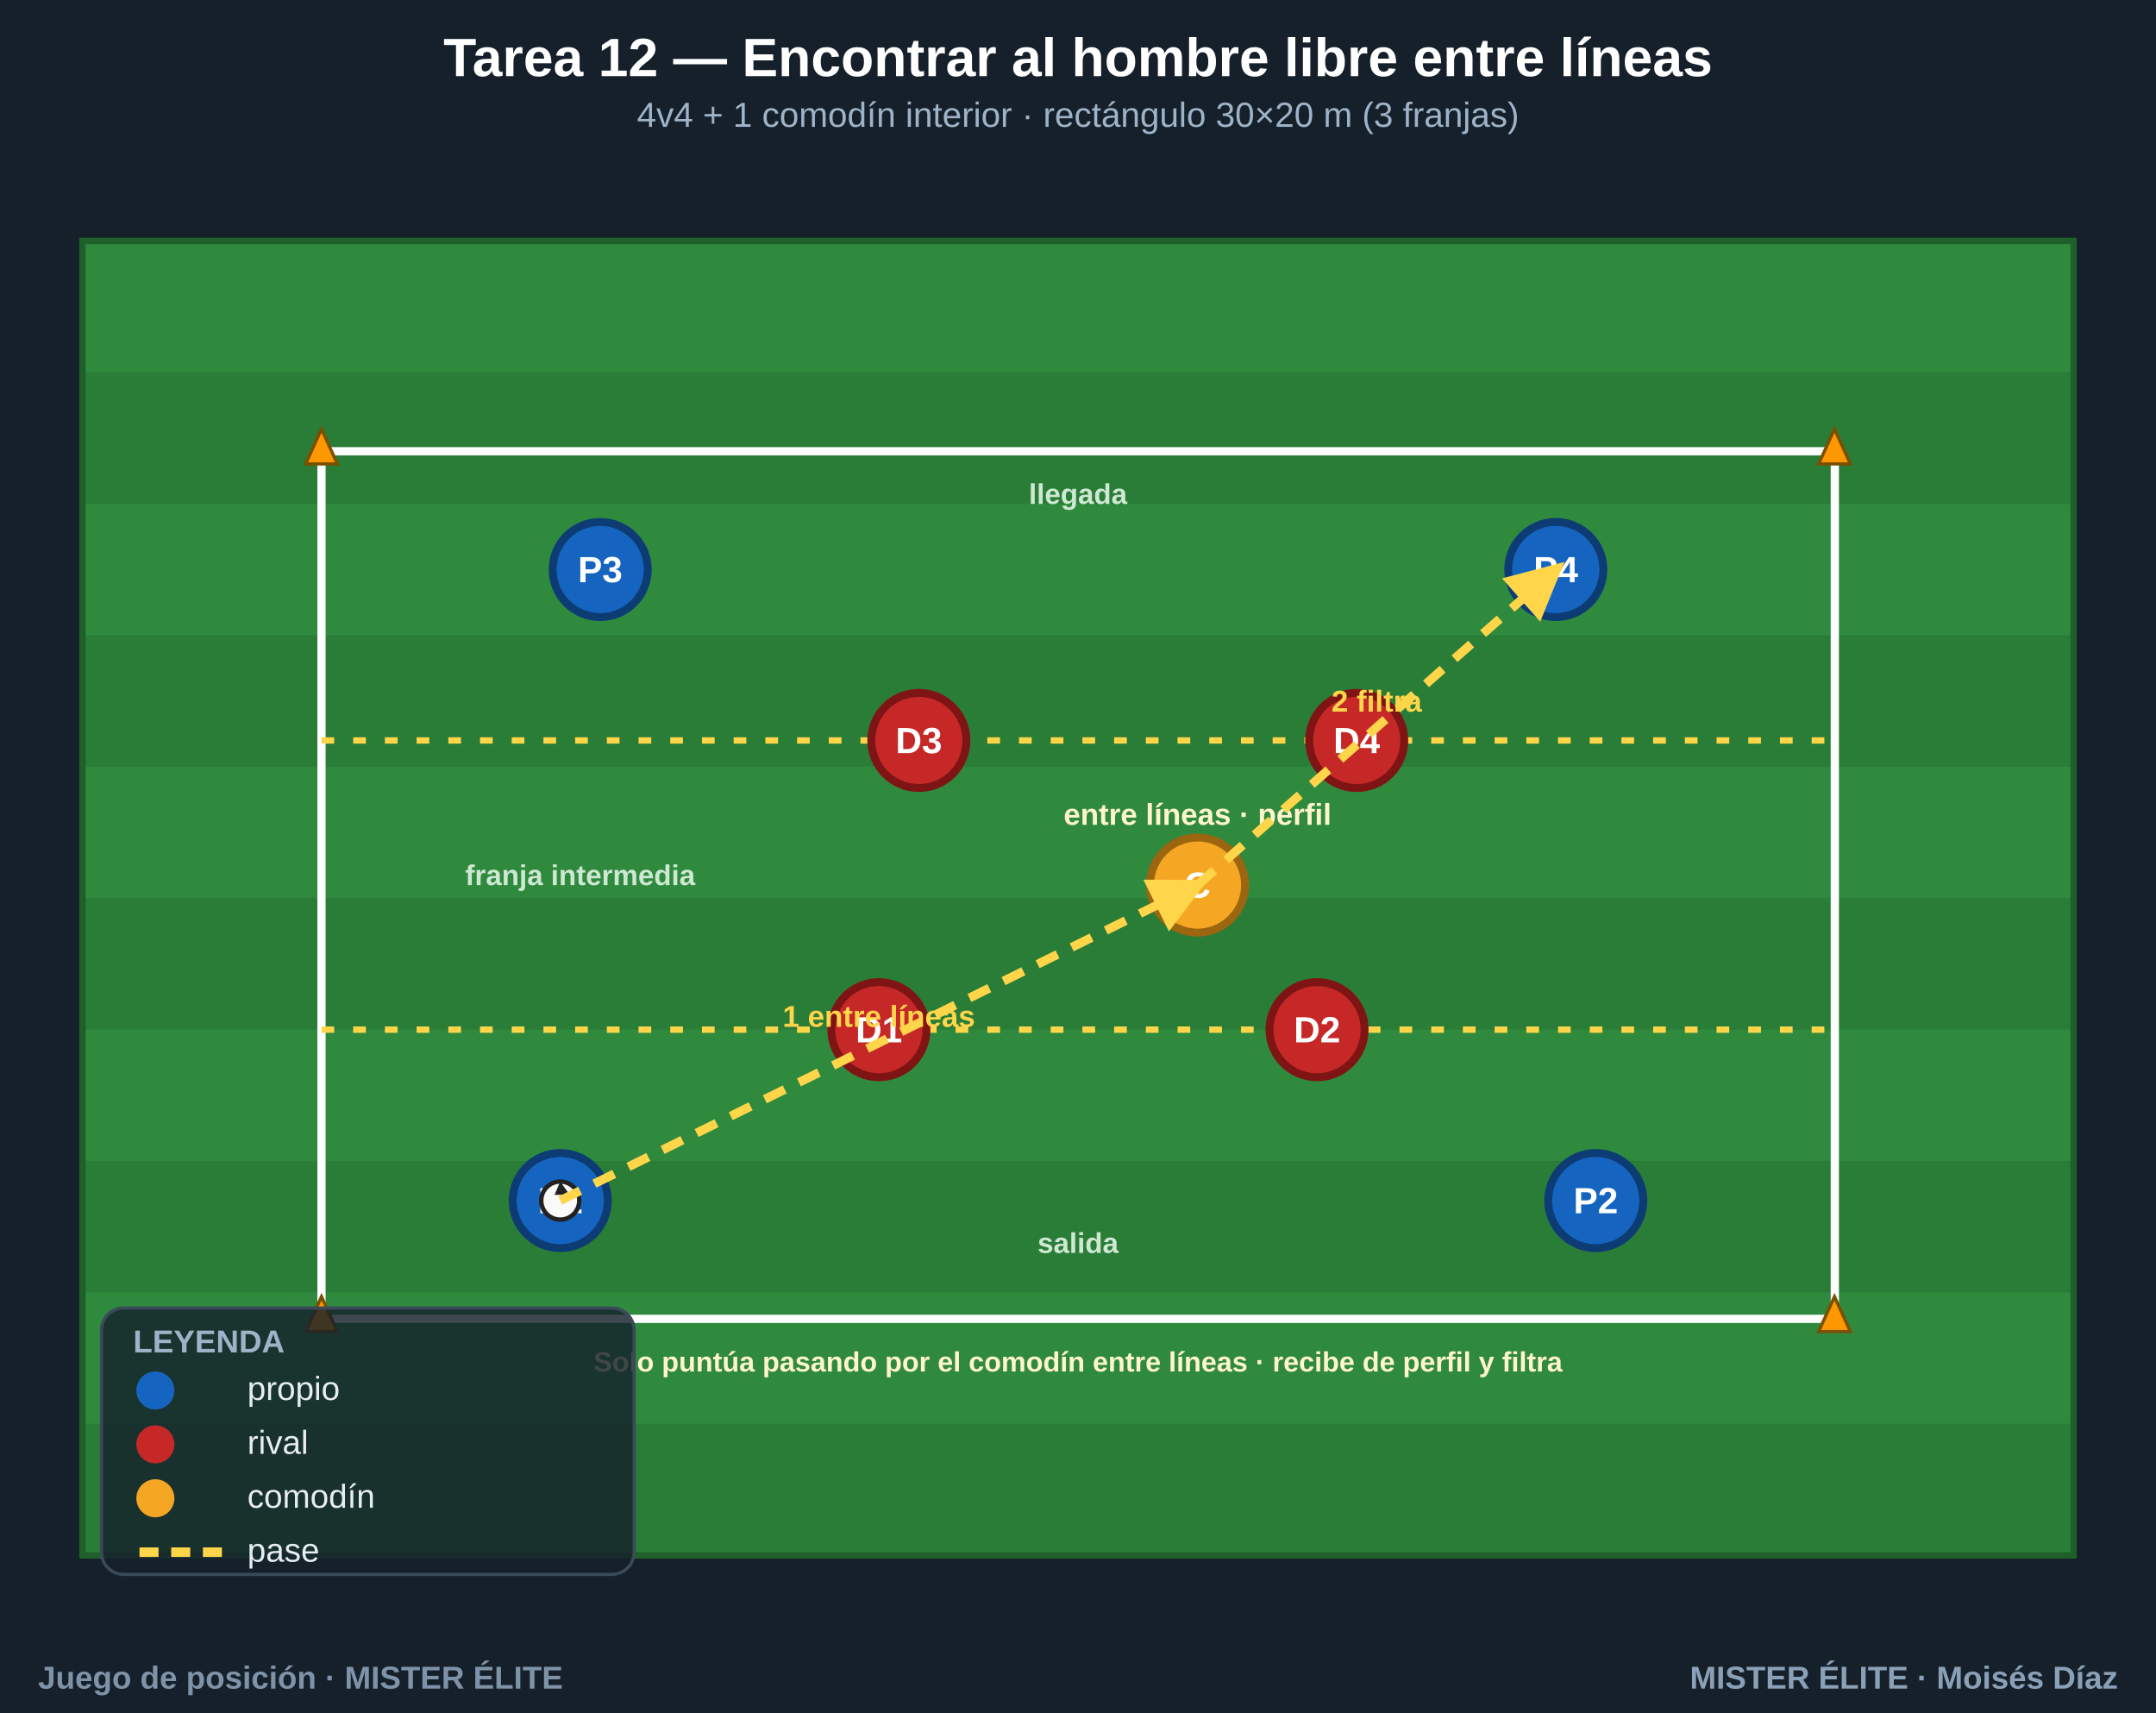
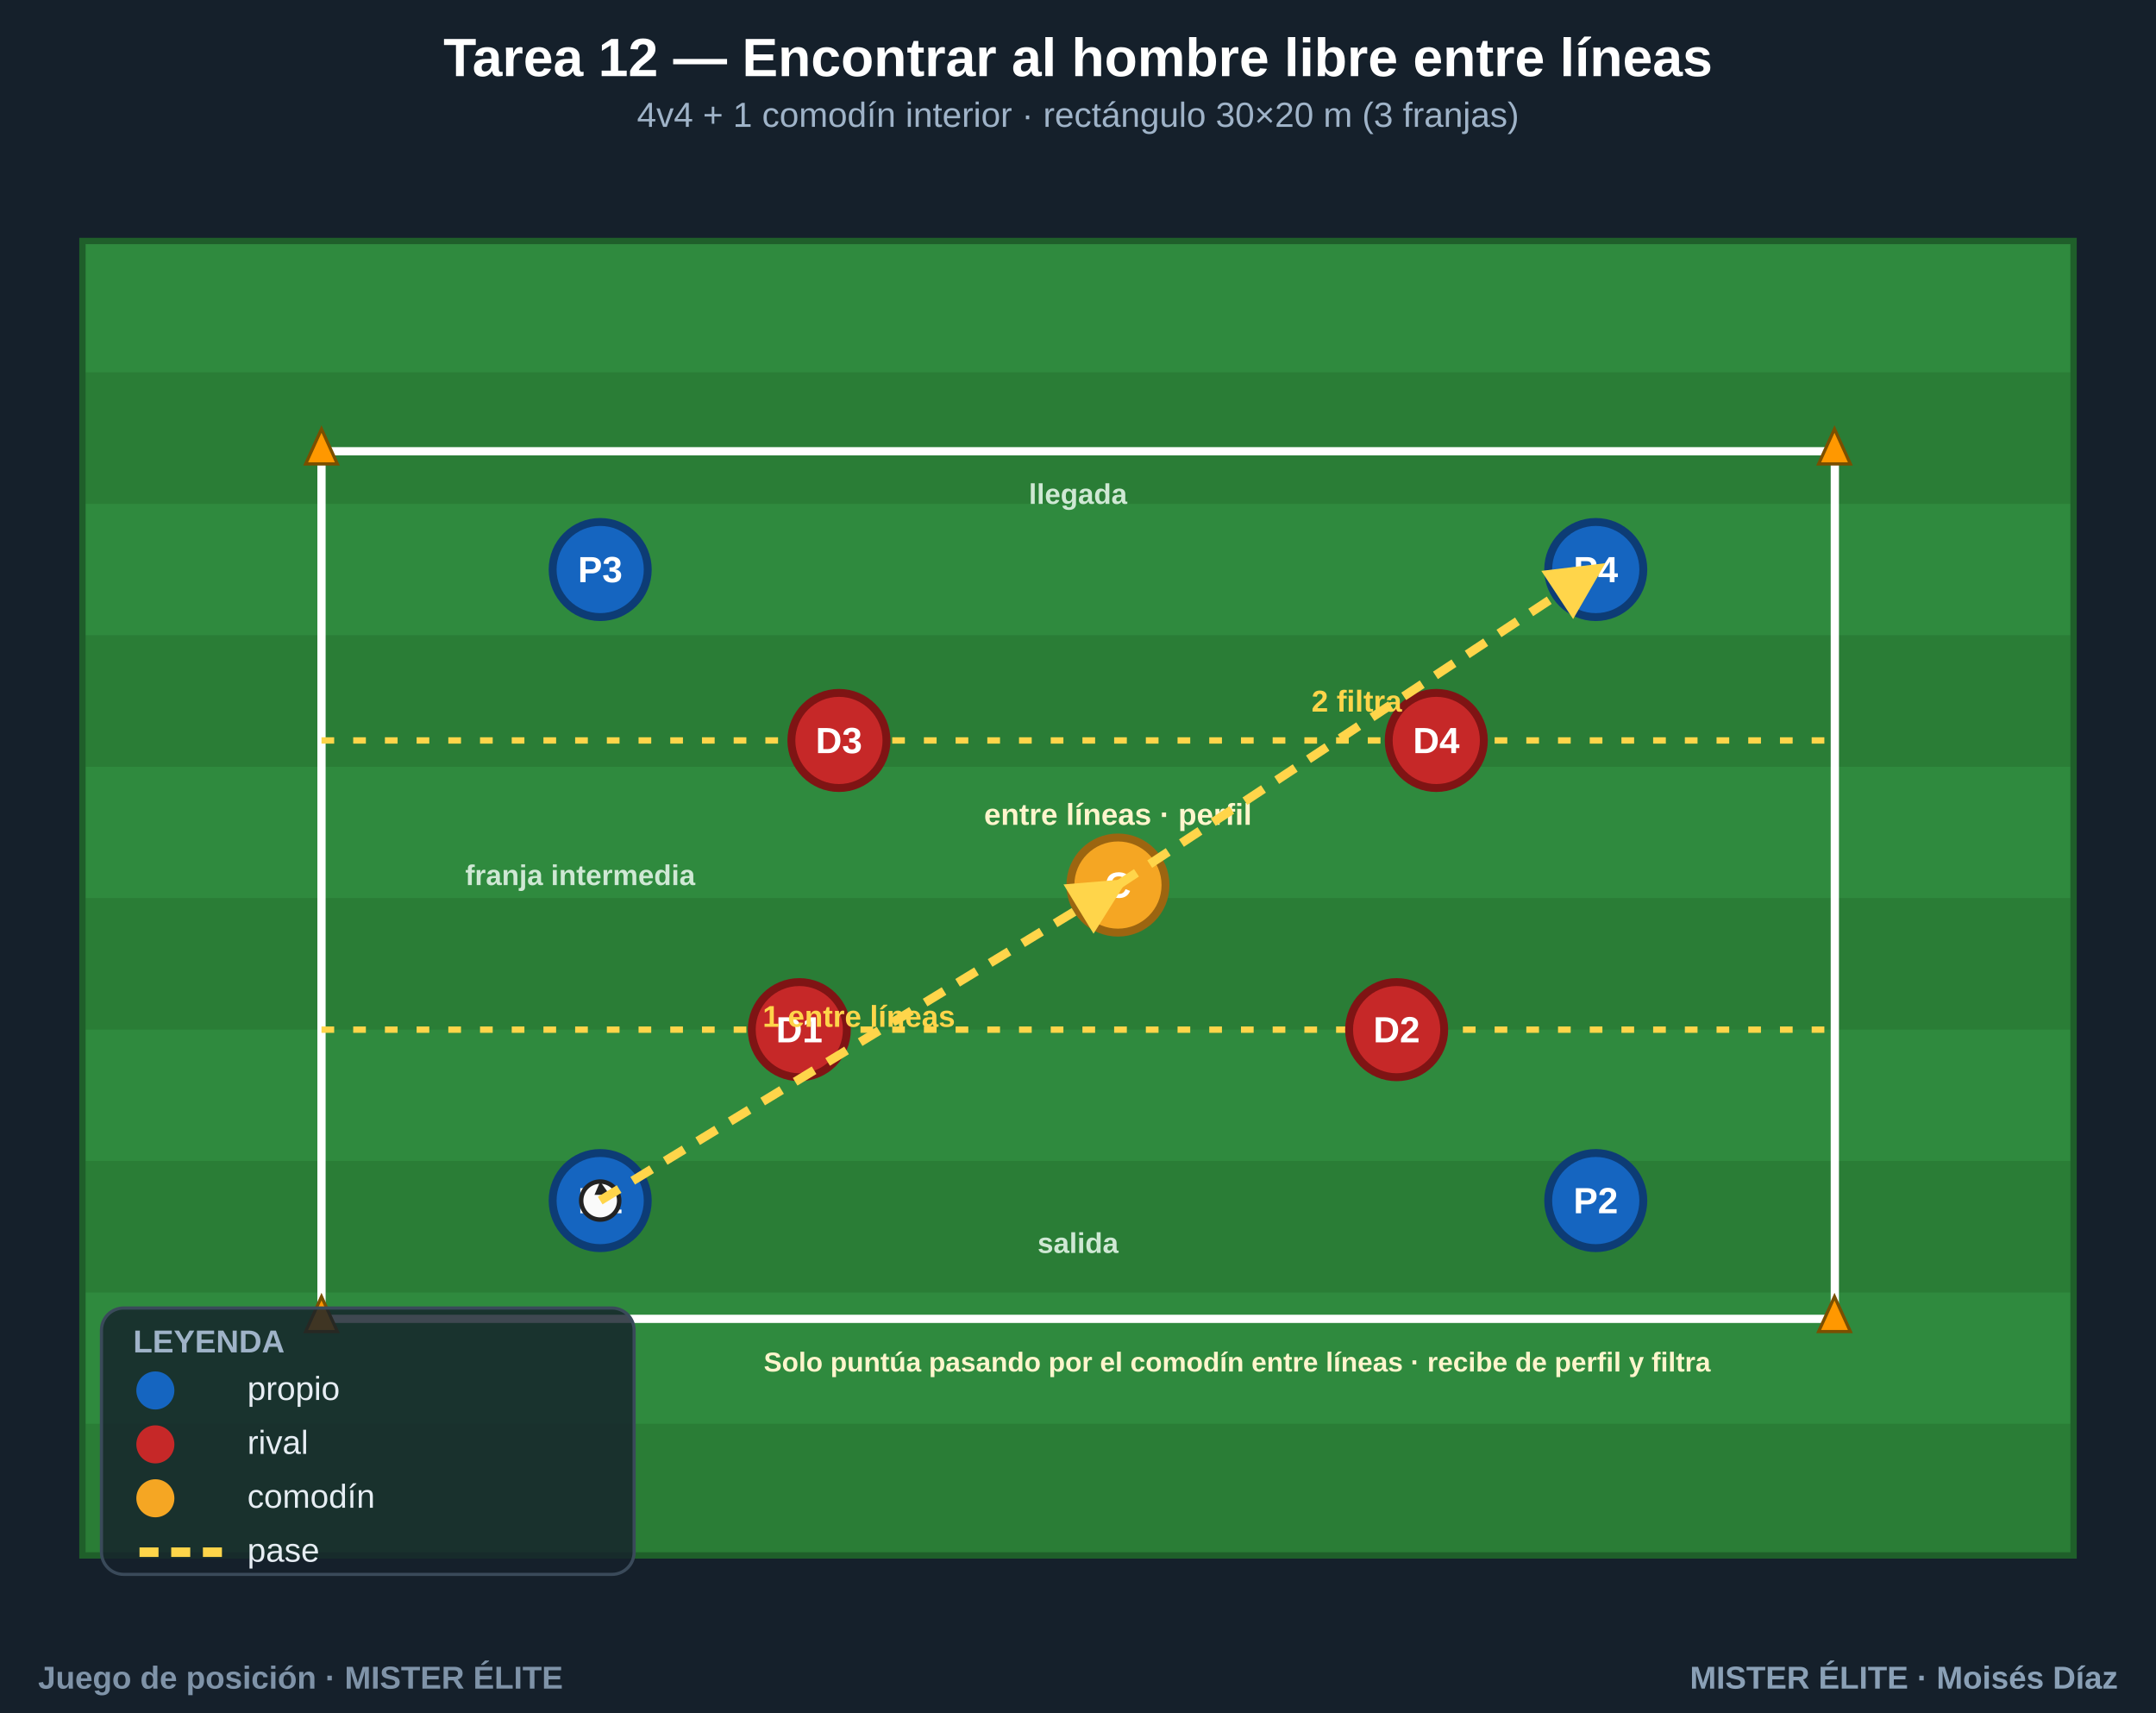
<svg xmlns="http://www.w3.org/2000/svg" viewBox="0 0 680 540" width="680" height="540" font-family="Segoe UI,Arial,sans-serif">
  <defs>
    <marker id="ah_pass" viewBox="0 0 10 10" refX="8" refY="5" markerWidth="6.5" markerHeight="6.5" orient="auto-start-reverse">
      <path d="M0,0 L10,5 L0,10 z" fill="#ffd54a" />
    </marker>
    <marker id="ah_run" viewBox="0 0 10 10" refX="8" refY="5" markerWidth="6.5" markerHeight="6.5" orient="auto-start-reverse">
      <path d="M0,0 L10,5 L0,10 z" fill="#ffffff" />
    </marker>
    <marker id="ah_drive" viewBox="0 0 10 10" refX="8" refY="5" markerWidth="6.5" markerHeight="6.5" orient="auto-start-reverse">
      <path d="M0,0 L10,5 L0,10 z" fill="#7ee0ff" />
    </marker>
    <marker id="ah_white" viewBox="0 0 10 10" refX="8" refY="5" markerWidth="6.5" markerHeight="6.5" orient="auto-start-reverse">
      <path d="M0,0 L10,5 L0,10 z" fill="#ffffff" />
    </marker>
  </defs>
  <rect x="0.0" y="0.0" width="680.0" height="540.5" fill="#15202b" />
  <rect x="26.0" y="76.0" width="628.0" height="41.9" fill="#2f8a3e" />
  <rect x="26.0" y="117.4" width="628.0" height="41.9" fill="#2a7d36" />
  <rect x="26.0" y="158.9" width="628.0" height="41.9" fill="#2f8a3e" />
  <rect x="26.0" y="200.3" width="628.0" height="41.9" fill="#2a7d36" />
  <rect x="26.0" y="241.8" width="628.0" height="41.9" fill="#2f8a3e" />
  <rect x="26.0" y="283.2" width="628.0" height="41.9" fill="#2a7d36" />
  <rect x="26.0" y="324.7" width="628.0" height="41.9" fill="#2f8a3e" />
  <rect x="26.0" y="366.1" width="628.0" height="41.9" fill="#2a7d36" />
  <rect x="26.0" y="407.6" width="628.0" height="41.9" fill="#2f8a3e" />
  <rect x="26.0" y="449.0" width="628.0" height="41.9" fill="#2a7d36" />
  <rect x="26.0" y="76.0" width="628.0" height="414.5" fill="none" stroke="#1f5f2a" stroke-width="2" />
  <rect x="0.0" y="0.0" width="680.0" height="50.0" fill="#15202b" />
  <text x="340.0" y="24.0" font-family="Segoe UI,Arial,sans-serif" font-size="17" font-weight="800" fill="#ffffff" text-anchor="middle">Tarea 12 — Encontrar al hombre libre entre líneas</text>
  <text x="340.0" y="40.0" font-family="Segoe UI,Arial,sans-serif" font-size="11" font-weight="500" fill="#9fb3c8" text-anchor="middle">4v4 + 1 comodín interior · rectángulo 30×20 m (3 franjas)</text>
  <rect x="0.0" y="516.5" width="680.0" height="24.0" fill="#15202b" />
  <text x="668.0" y="532.5" font-family="Segoe UI,Arial,sans-serif" font-size="10" font-weight="700" fill="#8aa0b6" text-anchor="end">MISTER ÉLITE · Moisés Díaz</text>
  <text x="12.0" y="532.5" font-family="Segoe UI,Arial,sans-serif" font-size="10" font-weight="600" fill="#7f93a8" text-anchor="start">Juego de posición · MISTER ÉLITE</text>
  <rect x="101.4" y="142.3" width="477.3" height="273.6" rx="3" fill="none" stroke="#ffffff" stroke-width="2.6" />
  <path d="M101.4,408.9 l5,11 l-10,0 z" fill="#ff9800" stroke="#7a4f00" stroke-width="1" />
  <path d="M101.4,135.3 l5,11 l-10,0 z" fill="#ff9800" stroke="#7a4f00" stroke-width="1" />
  <path d="M578.6,408.9 l5,11 l-10,0 z" fill="#ff9800" stroke="#7a4f00" stroke-width="1" />
  <path d="M578.6,135.3 l5,11 l-10,0 z" fill="#ff9800" stroke="#7a4f00" stroke-width="1" />
  <line x1="101.4" y1="324.7" x2="578.6" y2="324.7" stroke="#ffd54a" stroke-width="2.0" stroke-dasharray="4 6" opacity="1" />
  <line x1="101.4" y1="233.5" x2="578.6" y2="233.5" stroke="#ffd54a" stroke-width="2.0" stroke-dasharray="4 6" opacity="1" />
  <text x="340.0" y="395.1" font-family="Segoe UI,Arial,sans-serif" font-size="9" font-weight="600" fill="#cfe8d4" text-anchor="middle">salida</text>
  <text x="183.0" y="279.1" font-family="Segoe UI,Arial,sans-serif" font-size="9" font-weight="600" fill="#cfe8d4" text-anchor="middle">franja intermedia</text>
  <text x="340.0" y="158.9" font-family="Segoe UI,Arial,sans-serif" font-size="9" font-weight="600" fill="#cfe8d4" text-anchor="middle">llegada</text>
  <g>
-     <circle cx="176.7" cy="378.6" r="15" fill="#1565c0" stroke="#0d3c75" stroke-width="2.5" />
-     <text x="176.7" y="382.6" font-family="Segoe UI,Arial" font-size="11.5" font-weight="800" fill="#fff" text-anchor="middle">P1</text>
+     <circle cx="189.3" cy="378.6" r="15" fill="#1565c0" stroke="#0d3c75" stroke-width="2.5" />
+     <text x="189.3" y="382.6" font-family="Segoe UI,Arial" font-size="11.5" font-weight="800" fill="#fff" text-anchor="middle">P1</text>
  </g>
  <g>
    <circle cx="503.3" cy="378.6" r="15" fill="#1565c0" stroke="#0d3c75" stroke-width="2.5" />
    <text x="503.3" y="382.6" font-family="Segoe UI,Arial" font-size="11.5" font-weight="800" fill="#fff" text-anchor="middle">P2</text>
  </g>
  <g>
    <circle cx="189.3" cy="179.6" r="15" fill="#1565c0" stroke="#0d3c75" stroke-width="2.5" />
    <text x="189.3" y="183.6" font-family="Segoe UI,Arial" font-size="11.5" font-weight="800" fill="#fff" text-anchor="middle">P3</text>
  </g>
  <g>
-     <circle cx="490.7" cy="179.6" r="15" fill="#1565c0" stroke="#0d3c75" stroke-width="2.5" />
-     <text x="490.7" y="183.6" font-family="Segoe UI,Arial" font-size="11.5" font-weight="800" fill="#fff" text-anchor="middle">P4</text>
+     <circle cx="503.3" cy="179.6" r="15" fill="#1565c0" stroke="#0d3c75" stroke-width="2.5" />
+     <text x="503.3" y="183.6" font-family="Segoe UI,Arial" font-size="11.5" font-weight="800" fill="#fff" text-anchor="middle">P4</text>
  </g>
  <g>
-     <circle cx="377.7" cy="279.1" r="15" fill="#f5a623" stroke="#9c6510" stroke-width="2.5" />
-     <text x="377.7" y="283.1" font-family="Segoe UI,Arial" font-size="11.5" font-weight="800" fill="#fff" text-anchor="middle">C</text>
+     <circle cx="352.6" cy="279.1" r="15" fill="#f5a623" stroke="#9c6510" stroke-width="2.5" />
+     <text x="352.6" y="283.1" font-family="Segoe UI,Arial" font-size="11.5" font-weight="800" fill="#fff" text-anchor="middle">C</text>
  </g>
-   <text x="377.7" y="260.1" font-family="Segoe UI,Arial,sans-serif" font-size="9.5" font-weight="600" fill="#fff5cc" text-anchor="middle">entre líneas · perfil</text>
+   <text x="352.6" y="260.1" font-family="Segoe UI,Arial,sans-serif" font-size="9.5" font-weight="600" fill="#fff5cc" text-anchor="middle">entre líneas · perfil</text>
  <g>
-     <circle cx="277.2" cy="324.7" r="15" fill="#c62828" stroke="#7f1414" stroke-width="2.5" />
-     <text x="277.2" y="328.7" font-family="Segoe UI,Arial" font-size="11.5" font-weight="800" fill="#fff" text-anchor="middle">D1</text>
+     <circle cx="252.1" cy="324.7" r="15" fill="#c62828" stroke="#7f1414" stroke-width="2.5" />
+     <text x="252.1" y="328.7" font-family="Segoe UI,Arial" font-size="11.5" font-weight="800" fill="#fff" text-anchor="middle">D1</text>
  </g>
  <g>
-     <circle cx="415.4" cy="324.7" r="15" fill="#c62828" stroke="#7f1414" stroke-width="2.5" />
-     <text x="415.4" y="328.7" font-family="Segoe UI,Arial" font-size="11.5" font-weight="800" fill="#fff" text-anchor="middle">D2</text>
+     <circle cx="440.5" cy="324.7" r="15" fill="#c62828" stroke="#7f1414" stroke-width="2.5" />
+     <text x="440.5" y="328.7" font-family="Segoe UI,Arial" font-size="11.5" font-weight="800" fill="#fff" text-anchor="middle">D2</text>
  </g>
  <g>
-     <circle cx="289.8" cy="233.5" r="15" fill="#c62828" stroke="#7f1414" stroke-width="2.5" />
-     <text x="289.8" y="237.5" font-family="Segoe UI,Arial" font-size="11.5" font-weight="800" fill="#fff" text-anchor="middle">D3</text>
+     <circle cx="264.6" cy="233.5" r="15" fill="#c62828" stroke="#7f1414" stroke-width="2.5" />
+     <text x="264.6" y="237.5" font-family="Segoe UI,Arial" font-size="11.5" font-weight="800" fill="#fff" text-anchor="middle">D3</text>
  </g>
  <g>
-     <circle cx="427.9" cy="233.5" r="15" fill="#c62828" stroke="#7f1414" stroke-width="2.5" />
-     <text x="427.9" y="237.5" font-family="Segoe UI,Arial" font-size="11.5" font-weight="800" fill="#fff" text-anchor="middle">D4</text>
+     <circle cx="453.0" cy="233.5" r="15" fill="#c62828" stroke="#7f1414" stroke-width="2.5" />
+     <text x="453.0" y="237.5" font-family="Segoe UI,Arial" font-size="11.5" font-weight="800" fill="#fff" text-anchor="middle">D4</text>
  </g>
-   <circle cx="176.7" cy="378.6" r="6.0" fill="#fafafa" stroke="#222" stroke-width="1.4" />
-   <path d="M176.7,372.6 l3.0,4.2 l-4.8,0 z" fill="#222" />
-   <line x1="176.7" y1="378.6" x2="377.7" y2="279.1" stroke="#ffd54a" stroke-width="2.8" stroke-dasharray="7 5" marker-end="url(#ah_pass)" />
-   <text x="277.2" y="323.8" font-family="Segoe UI,Arial,sans-serif" font-size="9.5" font-weight="700" fill="#ffd54a" text-anchor="middle">1 entre líneas</text>
-   <line x1="377.7" y1="279.1" x2="490.7" y2="179.6" stroke="#ffd54a" stroke-width="2.8" stroke-dasharray="7 5" marker-end="url(#ah_pass)" />
-   <text x="434.2" y="224.4" font-family="Segoe UI,Arial,sans-serif" font-size="9.5" font-weight="700" fill="#ffd54a" text-anchor="middle">2 filtra</text>
-   <text x="340.0" y="432.5" font-family="Segoe UI,Arial,sans-serif" font-size="8.8" font-weight="600" fill="#fff5cc" text-anchor="middle">Solo puntúa pasando por el comodín entre líneas · recibe de perfil y filtra</text>
+   <circle cx="189.3" cy="378.6" r="6.0" fill="#fafafa" stroke="#222" stroke-width="1.4" />
+   <path d="M189.3,372.6 l3.0,4.2 l-4.8,0 z" fill="#222" />
+   <line x1="189.3" y1="378.6" x2="352.6" y2="279.1" stroke="#ffd54a" stroke-width="2.8" stroke-dasharray="7 5" marker-end="url(#ah_pass)" />
+   <text x="270.9" y="323.8" font-family="Segoe UI,Arial,sans-serif" font-size="9.5" font-weight="700" fill="#ffd54a" text-anchor="middle">1 entre líneas</text>
+   <line x1="352.6" y1="279.1" x2="503.3" y2="179.6" stroke="#ffd54a" stroke-width="2.8" stroke-dasharray="7 5" marker-end="url(#ah_pass)" />
+   <text x="427.9" y="224.4" font-family="Segoe UI,Arial,sans-serif" font-size="9.5" font-weight="700" fill="#ffd54a" text-anchor="middle">2 filtra</text>
+   <text x="390.2" y="432.5" font-family="Segoe UI,Arial,sans-serif" font-size="8.6" font-weight="600" fill="#fff5cc" text-anchor="middle">Solo puntúa pasando por el comodín entre líneas · recibe de perfil y filtra</text>
  <g>
    <rect x="32" y="412.48" width="168" height="84" rx="7" fill="#15202b" fill-opacity="0.82" stroke="#3a4a5a" stroke-width="1" />
    <text x="42" y="426.48" font-family="Segoe UI,Arial" font-size="10" font-weight="800" fill="#9fb3c8">LEYENDA</text>
    <circle cx="49" cy="438.48" r="6" fill="#1565c0" />
    <text x="78" y="441.48" font-family="Segoe UI,Arial" font-size="10.5" fill="#e6edf3">propio</text>
    <circle cx="49" cy="455.48" r="6" fill="#c62828" />
    <text x="78" y="458.48" font-family="Segoe UI,Arial" font-size="10.5" fill="#e6edf3">rival</text>
    <circle cx="49" cy="472.48" r="6" fill="#f5a623" />
    <text x="78" y="475.48" font-family="Segoe UI,Arial" font-size="10.5" fill="#e6edf3">comodín</text>
    <line x1="44" y1="489.48" x2="70" y2="489.48" stroke="#ffd54a" stroke-width="3" stroke-dasharray="6 4" />
    <text x="78" y="492.48" font-family="Segoe UI,Arial" font-size="10.5" fill="#e6edf3">pase</text>
  </g>
</svg>
